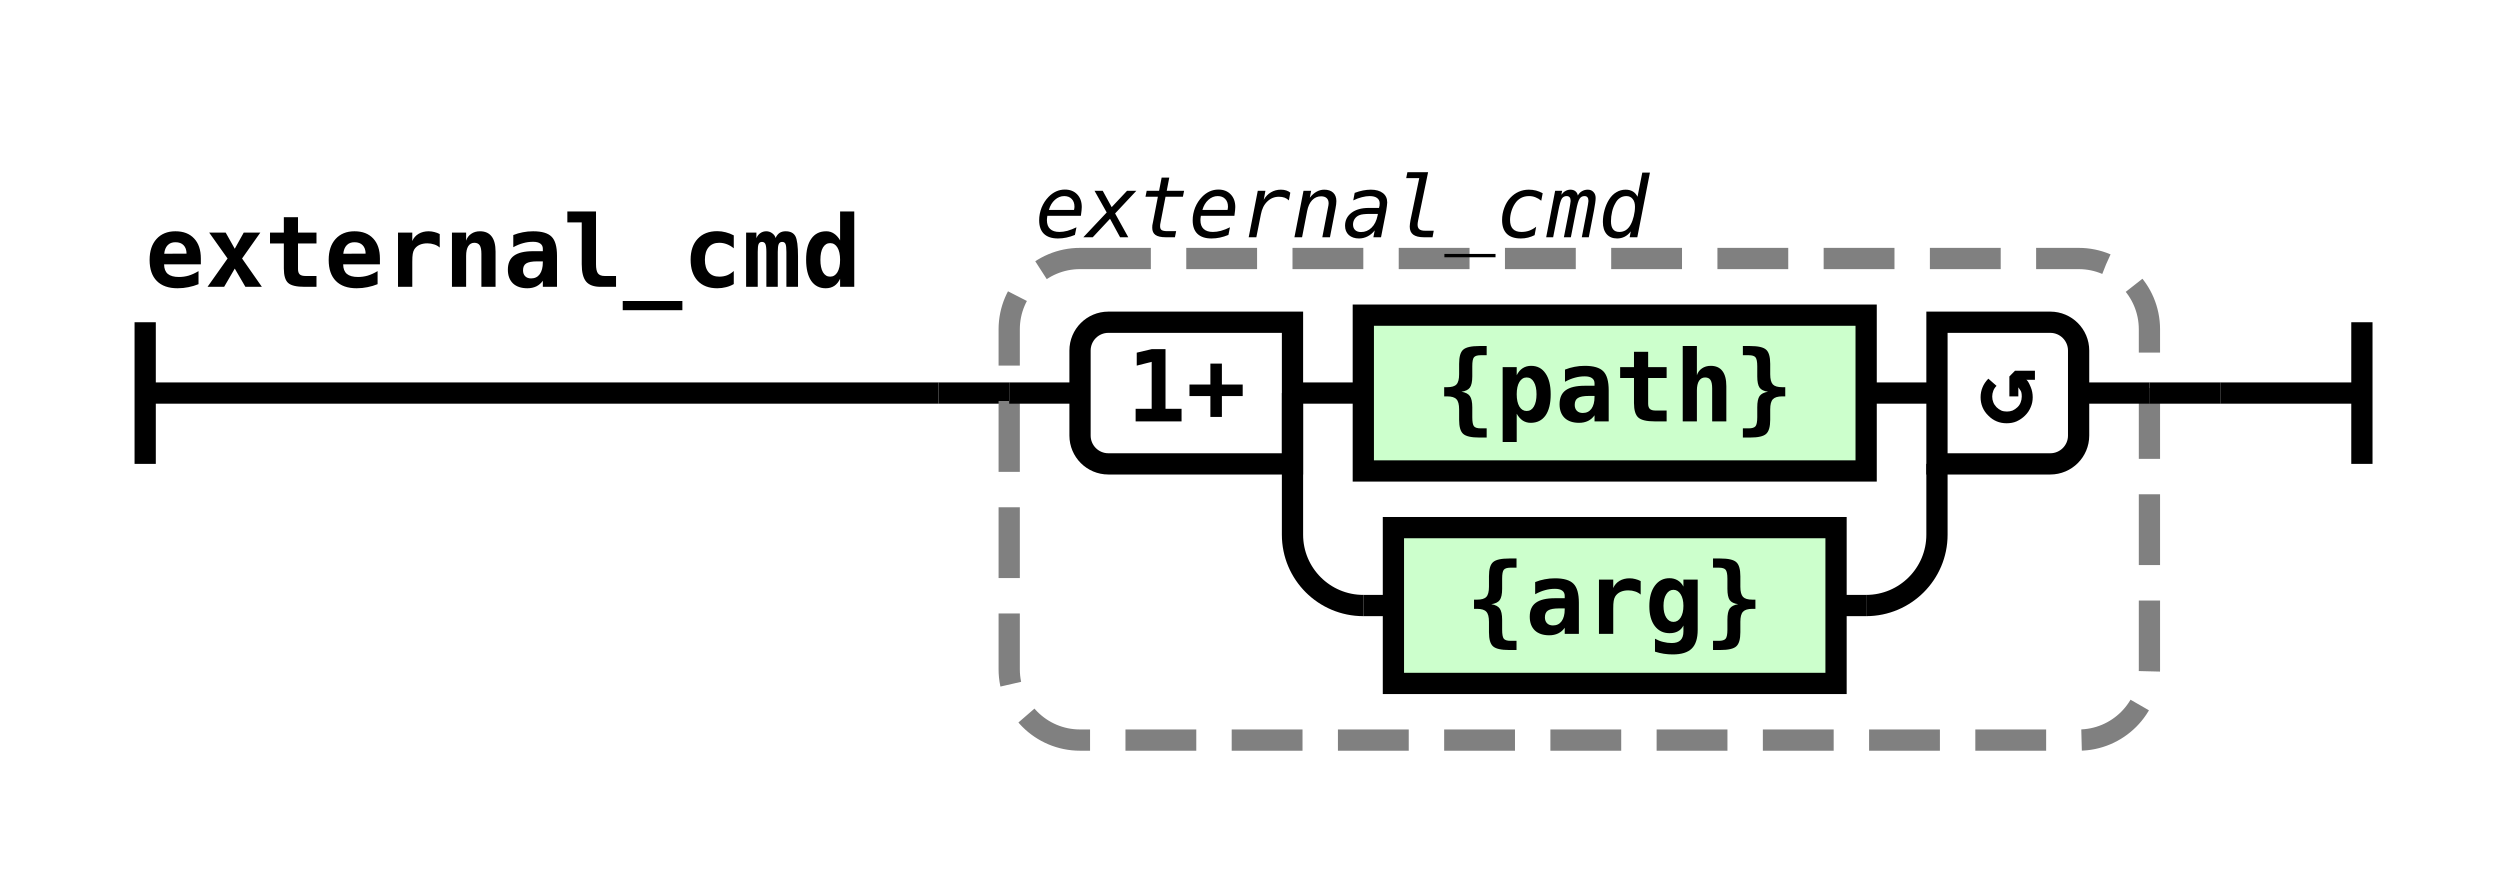
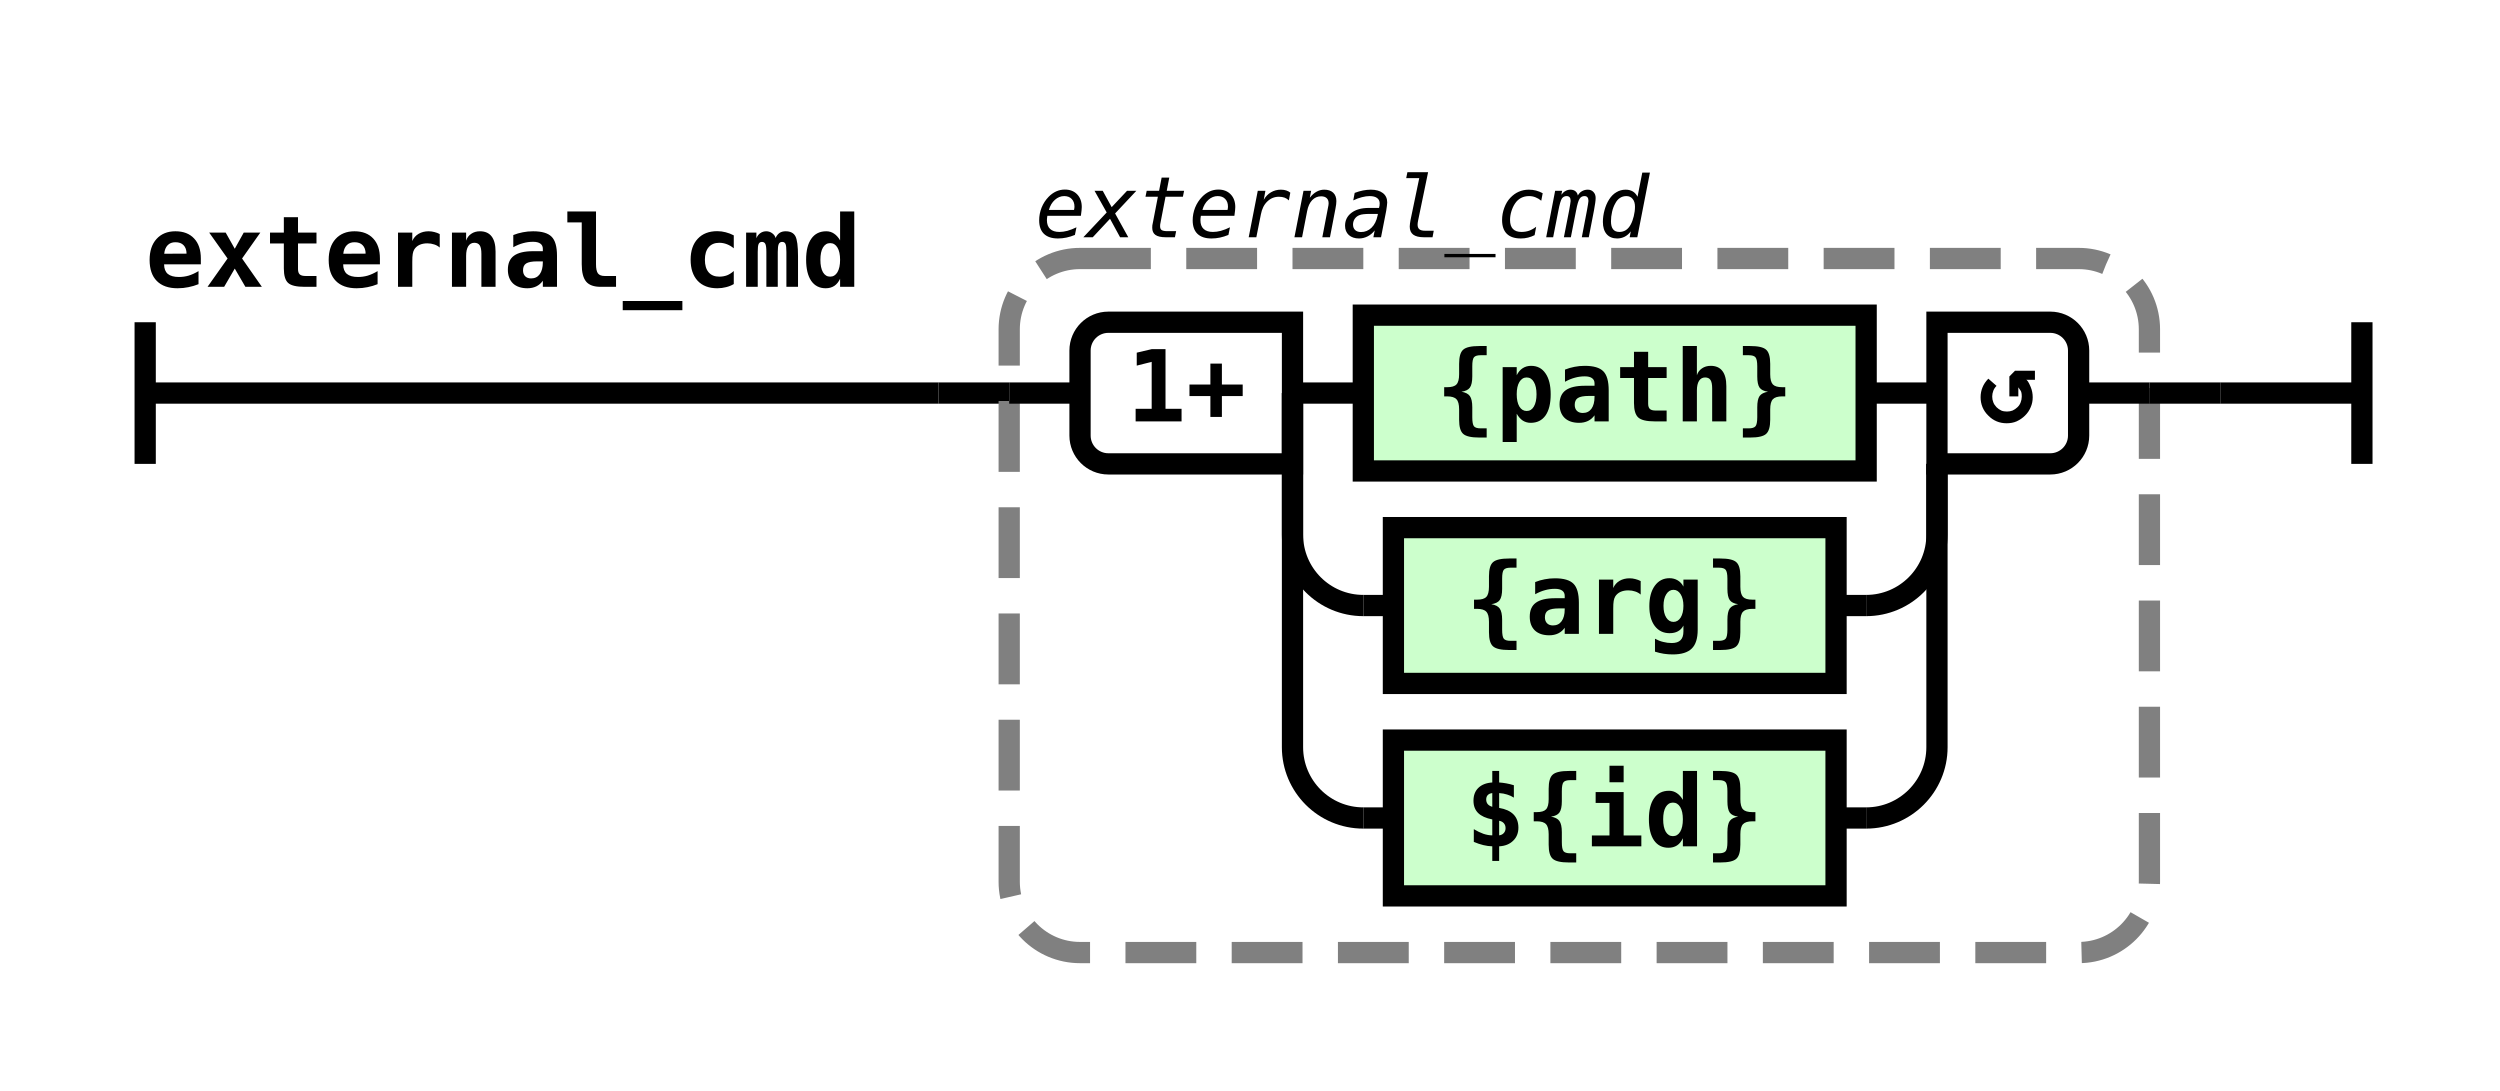
- <svg xmlns="http://www.w3.org/2000/svg" class="railroad-diagram" height="124" viewBox="0 0 353.0 124" width="353.0">
+ <svg xmlns="http://www.w3.org/2000/svg" class="railroad-diagram" height="154" viewBox="0 0 353.0 154" width="353.0">
  <g transform="translate(.5 .5)">
    <style>/*  */
	svg.railroad-diagram {
		background-color:hsl(30,20%,95%);
	}
	svg.railroad-diagram path {
		stroke-width:3;
		stroke:black;
		fill:rgba(0,0,0,0);
	}
	svg.railroad-diagram text {
		font:bold 14px monospace;
		text-anchor:middle;
	}
	svg.railroad-diagram text.label{
		text-anchor:start;
	}
	svg.railroad-diagram text.comment{
		font:italic 12px monospace;
	}
	svg.railroad-diagram rect{
		stroke-width:3;
		stroke:black;
		fill:hsl(120,100%,90%);
	}
	svg.railroad-diagram rect.group-box {
		stroke: gray;
		stroke-dasharray: 10 5;
		fill: none;
	}

/*  */
</style>
    <g>
      <path d="M20 45v20m0 -10h112.0" />
      <text style="text-anchor:start" x="20" y="40">external_cmd</text>
    </g>
    <path d="M132.0 55h10" />
    <g>
      <path d="M142.0 55h0.0" />
      <path d="M303.0 55h0.0" />
-       <rect class="group-box" height="68" rx="10" ry="10" width="161.0" x="142.0" y="36" />
+       <rect class="group-box" height="98" rx="10" ry="10" width="161.0" x="142.0" y="36" />
      <g>
        <path d="M142.0 55h10.0" />
        <path d="M293.0 55h10.0" />
        <g>
          <path d="M152.0 55h0.0" />
          <path d="M293.0 55h0.0" />
          <path d="M182.0 55h10" />
          <g class="non-terminal ">
            <path d="M192.0 55h0.0" />
            <path d="M263.0 55h0.0" />
            <rect height="22" width="71.0" x="192.0" y="44" />
            <text x="227.5" y="59">{path}</text>
          </g>
          <path d="M263.0 55h10" />
          <path d="M182.0 55v20a10 10 0 0 0 10 10" />
          <g class="non-terminal ">
            <path d="M192.0 85h4.25" />
            <path d="M258.75 85h4.25" />
            <rect height="22" width="62.5" x="196.25" y="74" />
            <text x="227.5" y="89">{arg}</text>
          </g>
          <path d="M263.0 85a10 10 0 0 0 10 -10v-10" />
+           <path d="M182.0 55v50a10 10 0 0 0 10 10" />
+           <g class="non-terminal ">
+             <path d="M192.0 115h4.25" />
+             <path d="M258.75 115h4.25" />
+             <rect height="22" width="62.5" x="196.25" y="104" />
+             <text x="227.5" y="119">${id}</text>
+           </g>
+           <path d="M263.0 115a10 10 0 0 0 10 -10v-40" />
          <g class="diagram-text">
            <path class="diagram-text" d="M 182.0 45 h -26 a 4 4 0 0 0 -4 4 v 12 a 4 4 0 0 0 4 4 h 26 z" />
            <text class="diagram-text" x="167.0" y="59">1+</text>
            <path class="diagram-text" d="M 273.0 45 h 16 a 4 4 0 0 1 4 4 v 12 a 4 4 0 0 1 -4 4 h -16 z" />
            <text class="diagram-arrow" x="283.0" y="59">↺</text>
          </g>
        </g>
      </g>
      <g class="non-terminal ">
        <path d="M142.0 28h0.0" />
        <path d="M236.0 28h0.0" />
        <text class="comment" x="189.0" y="33">external_cmd</text>
      </g>
    </g>
    <path d="M303.0 55h10" />
    <path d="M 313.0 55 h 20 m 0 -10 v 20" />
  </g>
</svg>
